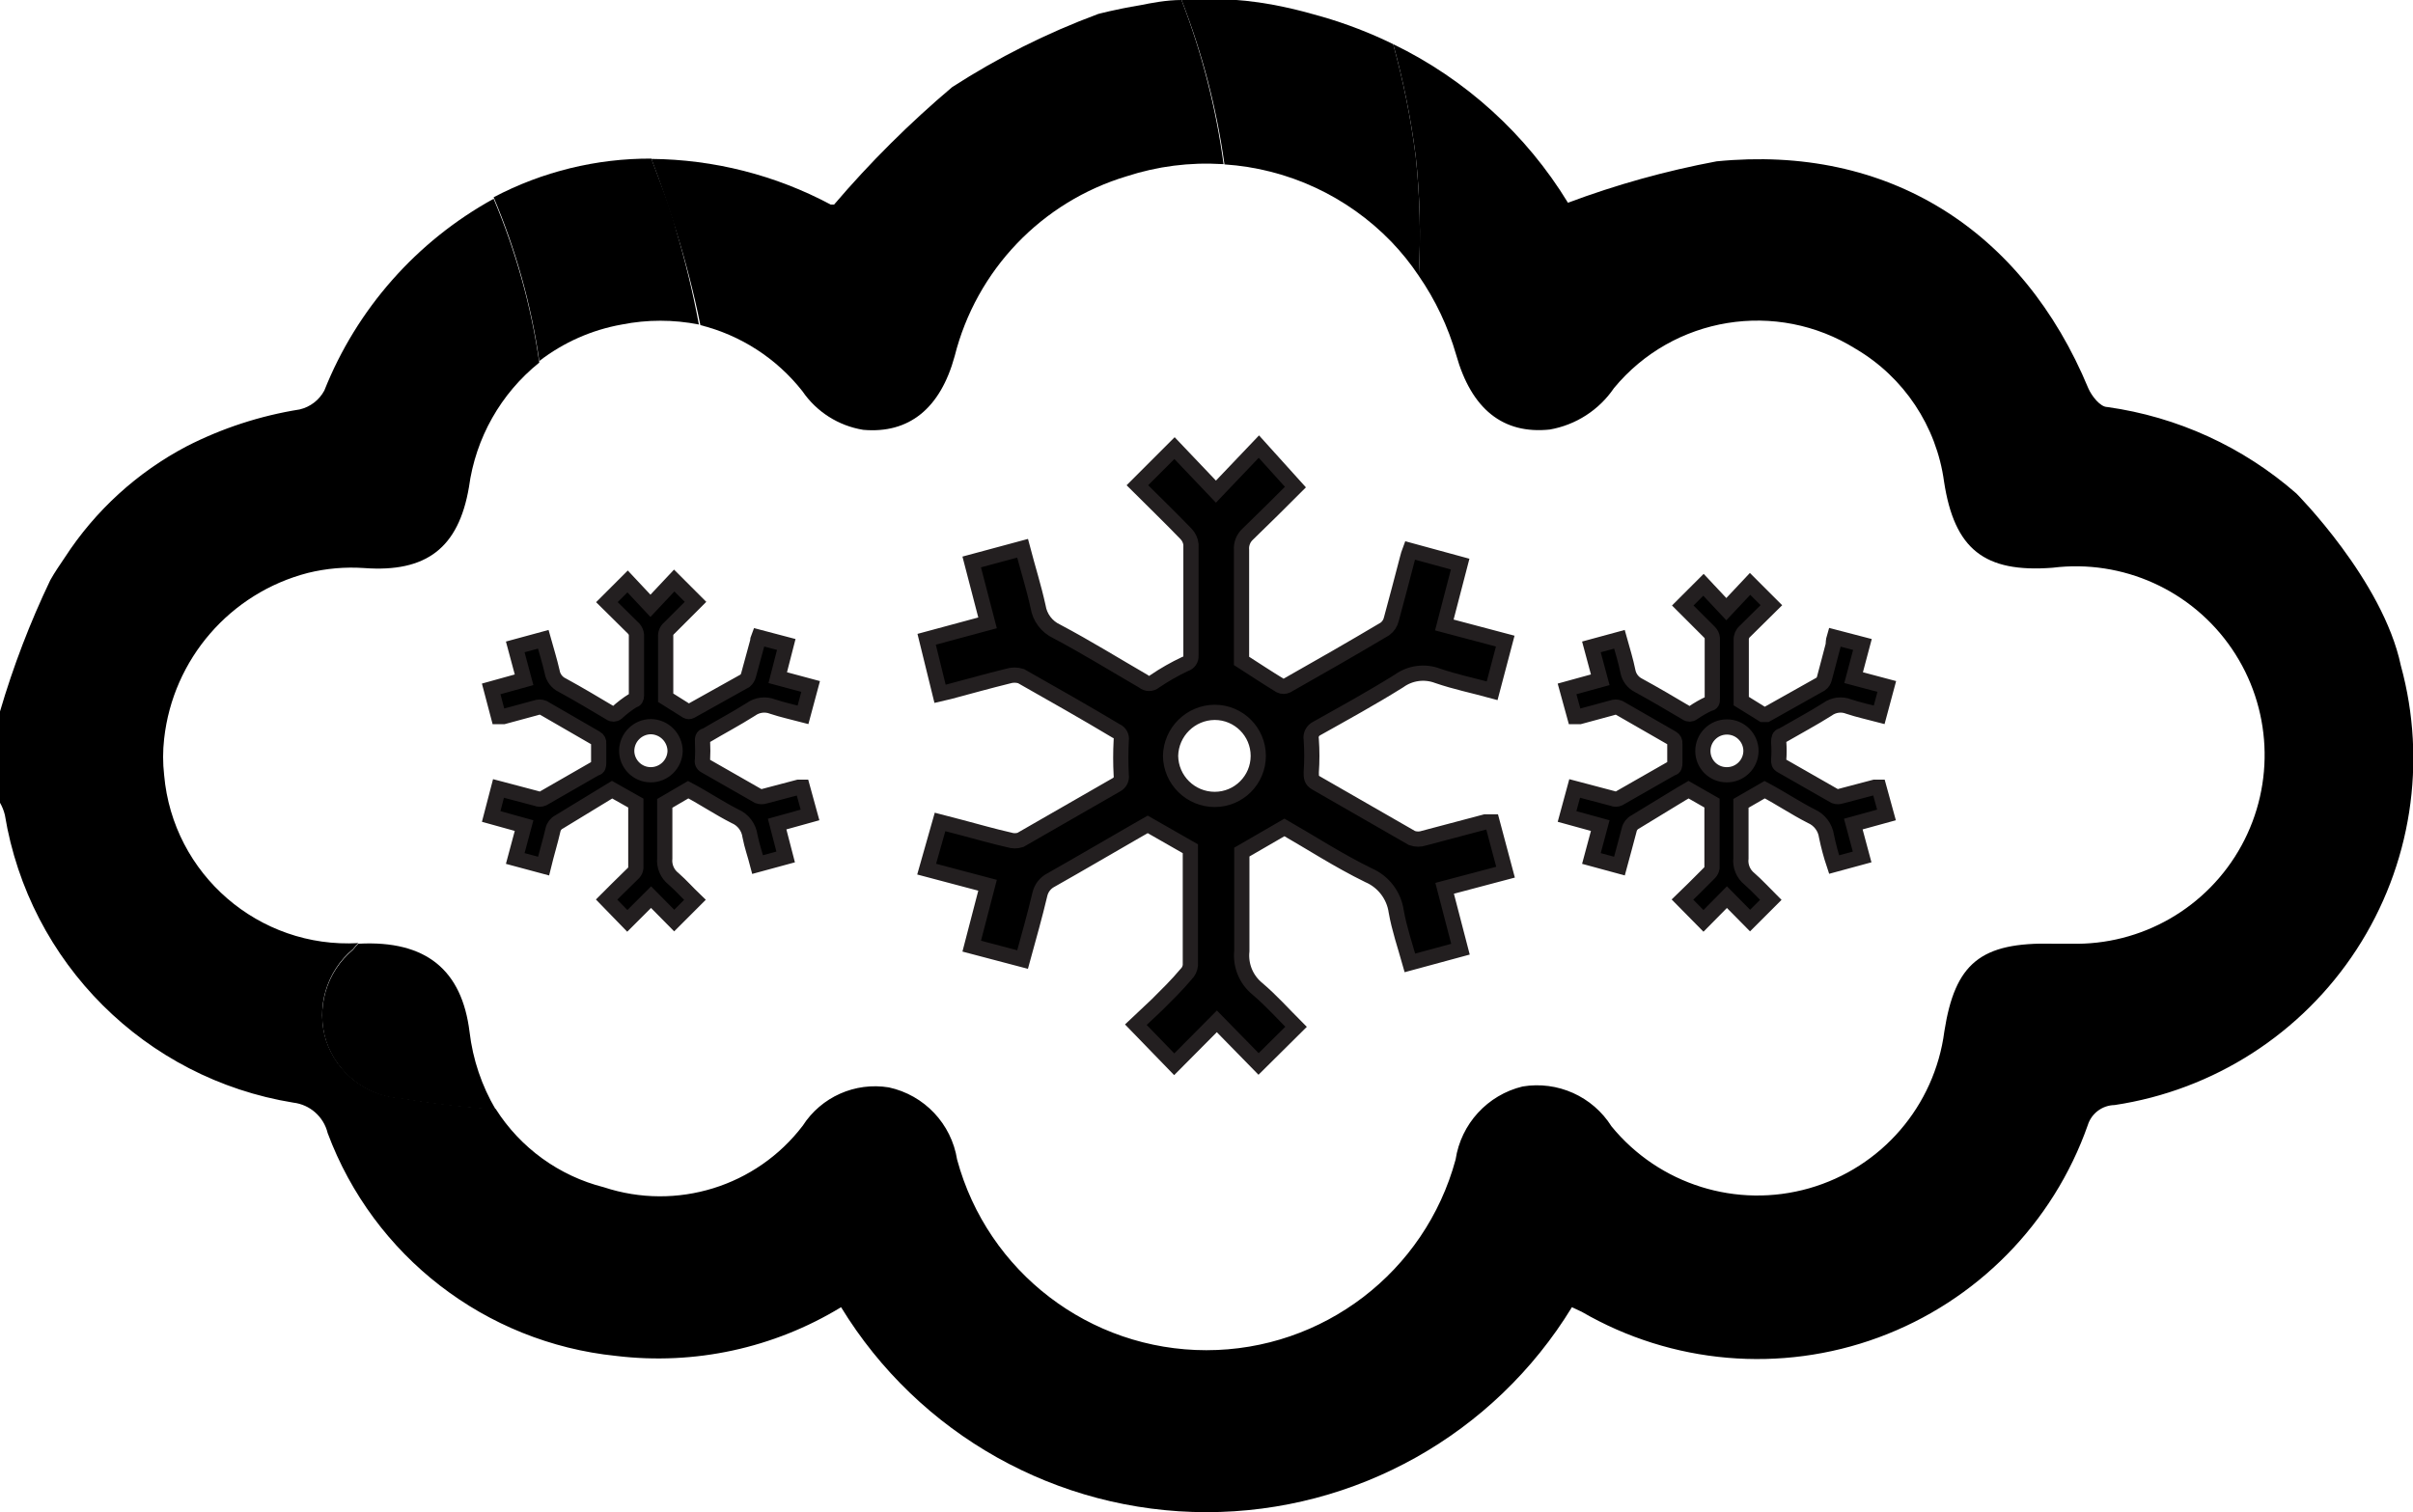
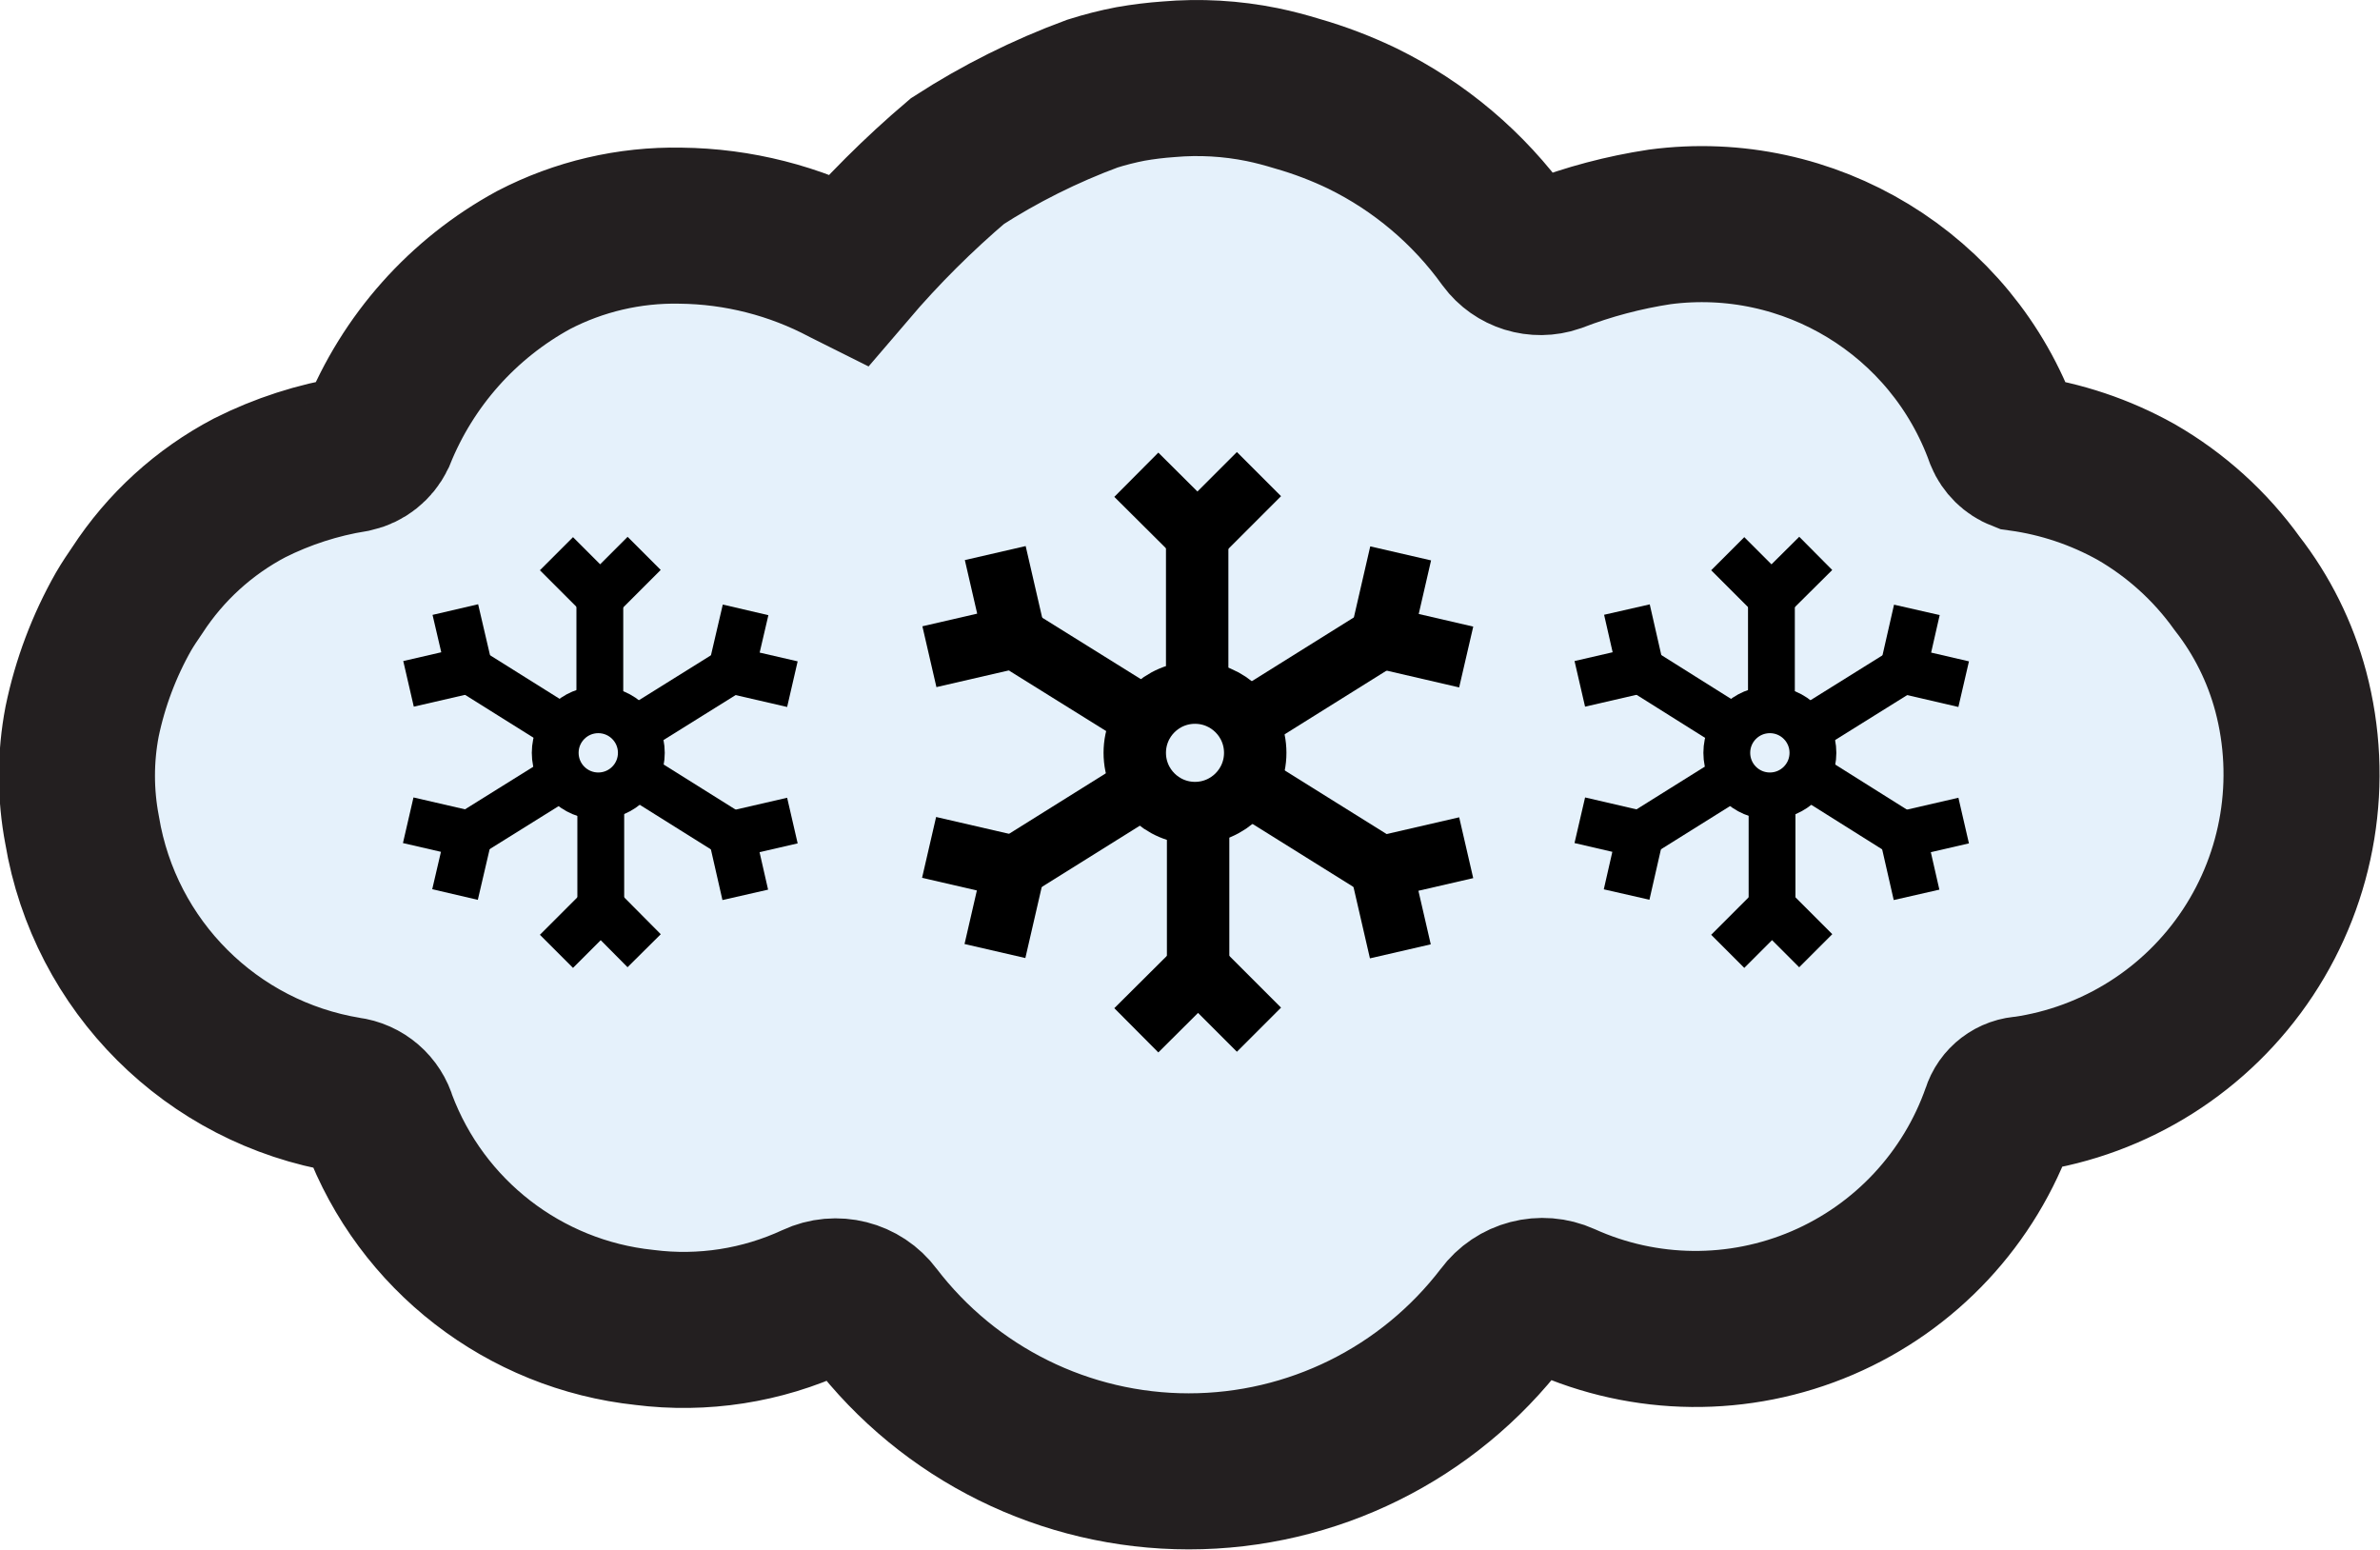
- <svg xmlns="http://www.w3.org/2000/svg" viewBox="0 0 79.24 49.66">
+ <svg xmlns="http://www.w3.org/2000/svg" viewBox="0 0 76.26 49.64">
  <defs>
-     <style>.cls-1{stroke:#231f20;stroke-miterlimit:10;stroke-width:0.5px;}.cls-2{fill:none;}</style>
+     <style>.cls-1{fill:#e5f1fb;}.cls-2,.cls-3,.cls-4{fill:none;stroke-miterlimit:10;}.cls-2,.cls-3{stroke:#000;}.cls-2{stroke-width:1.5px;}.cls-3{stroke-width:2px;}.cls-4{stroke:#231f20;stroke-width:5px;}</style>
  </defs>
  <g id="Layer_2" data-name="Layer 2">
    <g id="Layer_1-2" data-name="Layer 1">
-       <path class="cls-1" d="M46.3,18.08l1.65.45-.52,2,2,.53L49,22.69c-.62-.17-1.21-.29-1.79-.49a1.35,1.35,0,0,0-1.27.17c-.88.55-1.79,1.05-2.7,1.56a.33.33,0,0,0-.18.36,7.79,7.79,0,0,1,0,1.08c0,.16,0,.26.16.35l3.15,1.81a.61.61,0,0,0,.4,0l2-.53L49,27l.44,1.65-2,.53.52,2-1.66.45c-.16-.57-.35-1.12-.45-1.69a1.53,1.53,0,0,0-.91-1.19c-1-.49-1.87-1.06-2.76-1.57l-1.4.81c0,1,0,2.15,0,3.25a1.41,1.41,0,0,0,.51,1.24c.46.39.86.84,1.27,1.25l-1.23,1.22-1.37-1.4-1.4,1.41L37.3,33.66,38,33c.32-.32.64-.63.95-1a.47.47,0,0,0,.14-.29c0-1.28,0-2.57,0-3.83l-1.4-.8-.42.24c-.92.53-1.84,1.07-2.76,1.59a.7.7,0,0,0-.36.46c-.17.72-.37,1.42-.57,2.15l-1.67-.44.52-2-2-.53L30.87,27l.69.18c.53.14,1.05.29,1.58.41a.6.6,0,0,0,.37,0l3.15-1.81a.3.3,0,0,0,.16-.32,10.84,10.84,0,0,1,0-1.14.28.28,0,0,0-.17-.31c-1-.6-2.08-1.21-3.12-1.8a.71.71,0,0,0-.43,0c-.65.16-1.29.34-1.93.51l-.3.07L30.43,21l2-.54-.52-2,1.67-.45c.17.65.37,1.28.51,1.92a1.08,1.08,0,0,0,.61.81c1,.53,1.9,1.09,2.85,1.64a.28.28,0,0,0,.37,0,7.47,7.47,0,0,1,1-.57.26.26,0,0,0,.19-.27c0-1.22,0-2.44,0-3.66a.6.6,0,0,0-.16-.34c-.53-.55-1.08-1.08-1.6-1.6l1.22-1.22,1.36,1.43,1.41-1.48L42.54,16c-.5.5-1,1-1.56,1.54a.64.64,0,0,0-.21.53c0,1.24,0,2.48,0,3.64.45.29.86.56,1.27.81a.25.25,0,0,0,.22,0c1.08-.61,2.16-1.23,3.22-1.86a.55.55,0,0,0,.21-.32c.18-.65.35-1.32.53-2A2.16,2.16,0,0,1,46.3,18.08Zm-6.41,8.18a1.43,1.43,0,0,0,0-2.86,1.46,1.46,0,0,0-1.45,1.43A1.45,1.45,0,0,0,39.89,26.26Z" />
-       <path class="cls-1" d="M60.24,20.93l.92.24-.29,1.09,1.09.29-.25.93c-.34-.09-.67-.16-1-.27a.73.73,0,0,0-.7.09c-.49.31-1,.58-1.5.87-.08,0-.1.1-.1.2a3.87,3.87,0,0,1,0,.59c0,.09,0,.14.09.19l1.75,1a.31.31,0,0,0,.21,0l1.1-.29.14,0,.25.91-1.09.3.29,1.08-.92.25a8,8,0,0,1-.25-.93.85.85,0,0,0-.5-.66c-.53-.27-1-.59-1.53-.87l-.78.45c0,.57,0,1.19,0,1.8a.76.76,0,0,0,.28.68c.25.22.48.47.7.69l-.68.68-.76-.77-.77.78-.69-.7.37-.36.52-.52a.3.3,0,0,0,.08-.16V26.38l-.77-.44-.24.14L53.7,27a.38.38,0,0,0-.2.26c-.1.39-.21.78-.32,1.19l-.92-.25.29-1.08-1.09-.3.25-.92.38.1.87.23a.24.24,0,0,0,.2,0l1.75-1c.08,0,.09-.09.09-.17s0-.42,0-.63a.18.18,0,0,0-.09-.18l-1.74-1a.31.31,0,0,0-.23,0l-1.07.29-.16,0-.25-.91,1.09-.3-.29-1.08.92-.25c.1.36.21.71.28,1.06a.65.65,0,0,0,.34.45c.53.29,1.06.6,1.58.91a.17.17,0,0,0,.21,0,3.6,3.6,0,0,1,.54-.31c.08,0,.11-.07.1-.15,0-.68,0-1.35,0-2a.31.31,0,0,0-.09-.19l-.88-.88.68-.68.75.8.78-.83.7.7-.87.86a.35.35,0,0,0-.12.29c0,.68,0,1.37,0,2l.71.44s.09,0,.12,0l1.78-1a.32.32,0,0,0,.12-.18c.1-.36.19-.73.29-1.1C60.21,21,60.22,21,60.24,20.93ZM56.7,25.45a.79.79,0,0,0,.8-.78.79.79,0,1,0-1.58,0A.78.78,0,0,0,56.7,25.45Z" />
-       <path class="cls-1" d="M24.91,20.93l.91.24-.28,1.09,1.08.29-.25.93c-.34-.09-.67-.16-1-.27a.75.75,0,0,0-.71.09c-.49.31-1,.58-1.49.87-.09,0-.11.1-.1.2a5.8,5.8,0,0,1,0,.59.16.16,0,0,0,.08.19l1.75,1a.33.33,0,0,0,.22,0l1.1-.29.13,0,.25.91-1.08.3.28,1.08-.92.25c-.08-.31-.19-.62-.25-.93a.83.83,0,0,0-.5-.66c-.53-.27-1-.59-1.53-.87l-.77.45c0,.57,0,1.19,0,1.8a.76.76,0,0,0,.29.68c.25.22.47.47.7.69l-.68.68-.76-.77-.78.78-.68-.7.36-.36.53-.52a.28.28,0,0,0,.07-.16c0-.72,0-1.43,0-2.13l-.78-.44-.23.14L18.36,27a.38.38,0,0,0-.2.26c-.09.39-.21.78-.31,1.19l-.93-.25.29-1.08-1.08-.3.24-.92.38.1.87.23a.26.26,0,0,0,.21,0l1.74-1c.08,0,.09-.09.09-.17s0-.42,0-.63a.17.17,0,0,0-.09-.18l-1.73-1a.33.33,0,0,0-.24,0l-1.07.29-.16,0-.24-.91,1.08-.3-.29-1.08.92-.25c.1.36.21.71.29,1.06a.6.6,0,0,0,.34.45c.53.29,1.05.6,1.57.91a.17.17,0,0,0,.21,0A3.7,3.7,0,0,1,20.8,23c.07,0,.1-.07.1-.15,0-.68,0-1.35,0-2a.36.36,0,0,0-.08-.19l-.89-.88.68-.68.75.8.78-.83.7.7-.86.86a.33.33,0,0,0-.12.29v2l.7.44a.13.13,0,0,0,.12,0l1.79-1a.37.37,0,0,0,.11-.18l.3-1.1A.41.41,0,0,1,24.91,20.93Zm-3.55,4.52a.8.8,0,0,0,.81-.78.81.81,0,0,0-.79-.8.8.8,0,0,0-.8.79A.79.79,0,0,0,21.36,25.45Z" />
-       <path class="cls-2" d="M17.71,11.86A6.33,6.33,0,0,0,15.4,16C15.06,18,14,18.81,11.91,18.68a6,6,0,0,0-1.85.16,6.35,6.35,0,0,0-4.72,5.45,5.27,5.27,0,0,0,0,1.19A6.06,6.06,0,0,0,11.75,31h0a22,22,0,0,0,6.1-13A27.33,27.33,0,0,0,17.71,11.86Z" />
-       <path class="cls-2" d="M18.65,31.09a19.78,19.78,0,0,0,7.83-1.38C36.06,26,41.63,15.83,40.24,5.64l0-.24h-.05a8.46,8.46,0,0,0-3.13.4,8.28,8.28,0,0,0-5.62,5.91c-.48,1.72-1.51,2.55-3,2.42a3,3,0,0,1-2-1.27A6.17,6.17,0,0,0,23,10.68C24.28,17.86,22.69,24.67,18.65,31.09Z" />
-       <path class="cls-2" d="M16.28,36.42A5.93,5.93,0,0,0,19.83,39a5.89,5.89,0,0,0,6.53-2.05,2.82,2.82,0,0,1,2.83-1.26,2.89,2.89,0,0,1,2.24,2.37,8.48,8.48,0,0,0,16.37,0,2.92,2.92,0,0,1,2.2-2.4A2.89,2.89,0,0,1,52.92,37a6.19,6.19,0,0,0,10.91-3.06C64.18,31.68,65,31,67.41,31H68a6.2,6.2,0,1,0-.6-12.38c-2.24.16-3.22-.61-3.56-2.83a6,6,0,0,0-2.9-4.36A6.1,6.1,0,0,0,53,12.75a3.22,3.22,0,0,1-2.09,1.36c-1.53.16-2.57-.67-3.07-2.45a8.9,8.9,0,0,0-1.23-2.6c-.32,6.59-3.05,13.92-7.27,18.08C32.94,34,25.24,37.09,16.28,36.42Z" />
-       <path d="M78.84,21.86c-.59-2.8-3.43-5.65-3.43-5.65a11.94,11.94,0,0,0-6.21-2.84c-.23,0-.51-.36-.62-.61C66.42,7.55,62,4.74,56.37,5.3a29.26,29.26,0,0,0-4.88,1.36,13.73,13.73,0,0,0-5.74-5.21,26.34,26.34,0,0,1,.74,3.68,24.31,24.31,0,0,1,.1,3.93,8.9,8.9,0,0,1,1.23,2.6c.5,1.78,1.54,2.61,3.07,2.45A3.22,3.22,0,0,0,53,12.75a6.1,6.1,0,0,1,7.94-1.29,6,6,0,0,1,2.9,4.36c.34,2.22,1.32,3,3.56,2.83A6.2,6.2,0,1,1,68,31h-.57c-2.4-.06-3.23.65-3.58,2.88A6.19,6.19,0,0,1,52.92,37,2.89,2.89,0,0,0,50,35.69a2.92,2.92,0,0,0-2.2,2.4,8.48,8.48,0,0,1-16.37,0,2.89,2.89,0,0,0-2.24-2.37,2.82,2.82,0,0,0-2.83,1.26A5.89,5.89,0,0,1,19.83,39a5.93,5.93,0,0,1-3.55-2.57,30.89,30.89,0,0,1-3.11-.36,2.78,2.78,0,0,1-2.46-1.89,2.81,2.81,0,0,1,.88-3,1.71,1.71,0,0,1,.18-.2h0a6.06,6.06,0,0,1-6.38-5.52,5.27,5.27,0,0,1,0-1.19,6.35,6.35,0,0,1,4.72-5.45,6,6,0,0,1,1.85-.16C14,18.81,15.06,18,15.4,16a6.33,6.33,0,0,1,2.31-4.09,21.74,21.74,0,0,0-1.5-5.38,12.43,12.43,0,0,0-5.56,6.3,1.24,1.24,0,0,1-.81.62,12.44,12.44,0,0,0-3.71,1.21,10.71,10.71,0,0,0-4,3.65c-.16.24-.33.48-.48.75A28.75,28.75,0,0,0,0,23.37v3a1.52,1.52,0,0,1,.16.4,11.46,11.46,0,0,0,9.47,9.45,1.32,1.32,0,0,1,1.13,1,11.34,11.34,0,0,0,9.47,7.32,11.54,11.54,0,0,0,7.39-1.6,14.06,14.06,0,0,0,24,0l.32.15a11.5,11.5,0,0,0,16.62-6.13.94.94,0,0,1,.88-.66A11.52,11.52,0,0,0,78.84,21.86Z" />
-       <path d="M26.35,12.85a3,3,0,0,0,2,1.27c1.5.13,2.53-.7,3-2.42A8.28,8.28,0,0,1,37,5.79a8.46,8.46,0,0,1,3.13-.4h.05A23.9,23.9,0,0,0,38.8,0c-.5,0-1,.1-1.35.17-.84.14-1.39.29-1.39.29a24.66,24.66,0,0,0-4.79,2.4,33.62,33.62,0,0,0-3.88,3.86l-.11,0a12.75,12.75,0,0,0-5.89-1.5c.29.77.57,1.55.81,2.36A30.49,30.49,0,0,1,23,10.68,6.17,6.17,0,0,1,26.35,12.85Z" />
-       <path d="M20.42,10.66a6.5,6.5,0,0,1,2.53,0,30.49,30.49,0,0,0-.75-3.11C22,6.76,21.68,6,21.39,5.21a11,11,0,0,0-5.18,1.27,21.74,21.74,0,0,1,1.5,5.38A6.21,6.21,0,0,1,20.42,10.66Z" />
-       <path d="M11.77,31a1.71,1.71,0,0,0-.18.2,2.81,2.81,0,0,0-.88,3,2.78,2.78,0,0,0,2.46,1.89,30.89,30.89,0,0,0,3.11.36,6.52,6.52,0,0,1-.86-2.55C15.17,31.87,14,30.88,11.77,31Z" />
-       <path d="M42.17.23A11.5,11.5,0,0,0,38.8,0,23.9,23.9,0,0,1,40.21,5.4a8.39,8.39,0,0,1,5.48,2.54,8.17,8.17,0,0,1,.9,1.12,24.31,24.31,0,0,0-.1-3.93,26.34,26.34,0,0,0-.74-3.68,14.43,14.43,0,0,0-2.33-.9C43,.43,42.6.32,42.17.23Z" />
+       <path class="cls-1" d="M72.88,23.39A9.81,9.81,0,0,0,71,19.73a9.56,9.56,0,0,0-2.42-2.24A10.43,10.43,0,0,0,64.44,16c-.2,0-.45-.31-.54-.53A10,10,0,0,0,53.2,8.93a17.43,17.43,0,0,0-3.55.93,1.07,1.07,0,0,1-1.18-.41,11.86,11.86,0,0,0-4.6-3.91,13.08,13.08,0,0,0-2-.79c-.36-.1-.72-.2-1.1-.28a10.43,10.43,0,0,0-3-.18,12.07,12.07,0,0,0-1.2.14c-.57.09-1,.19-1.15.23l-.12,0a20.65,20.65,0,0,0-4.17,2,28.87,28.87,0,0,0-3.42,3.33l-.1-.05A11.38,11.38,0,0,0,22.43,8.7a9.79,9.79,0,0,0-4.56,1.08,10.75,10.75,0,0,0-4.72,5,2.17,2.17,0,0,1-1.34,1,10.8,10.8,0,0,0-2.84,1,9.33,9.33,0,0,0-3.54,3.14c-.15.21-.29.42-.43.65A11.67,11.67,0,0,0,3.68,24a8.8,8.8,0,0,0,0,3.34A10,10,0,0,0,12,35.56a1.16,1.16,0,0,1,1,.84,10.24,10.24,0,0,0,14,5.43,1,1,0,0,1,1.25.32,12.48,12.48,0,0,0,20.18.1,1,1,0,0,1,1.25-.31,10.16,10.16,0,0,0,14.14-5.52.84.84,0,0,1,.78-.57A10,10,0,0,0,72.88,23.39Z" />
+       <line class="cls-2" x1="19.22" y1="19.16" x2="19.22" y2="23.07" />
+       <polyline class="cls-2" points="17.83 17.74 19.23 19.14 20.64 17.73" />
+       <line class="cls-2" x1="19.25" y1="29.04" x2="19.25" y2="25.13" />
+       <polyline class="cls-2" points="20.64 30.46 19.25 29.06 17.83 30.48" />
+       <line class="cls-2" x1="23.42" y1="26.73" x2="20.1" y2="24.65" />
+       <polyline class="cls-2" points="23.88 28.67 23.44 26.74 25.39 26.29" />
+       <line class="cls-2" x1="15.05" y1="21.47" x2="18.37" y2="23.55" />
+       <polyline class="cls-2" points="14.59 19.53 15.04 21.46 13.09 21.91" />
+       <line class="cls-2" x1="15.05" y1="26.72" x2="18.37" y2="24.65" />
+       <polyline class="cls-2" points="14.58 28.66 15.03 26.73 13.08 26.28" />
+       <line class="cls-2" x1="23.42" y1="21.48" x2="20.1" y2="23.55" />
+       <polyline class="cls-2" points="23.89 19.54 23.44 21.47 25.39 21.92" />
+       <circle class="cls-2" cx="19.17" cy="24.12" r="1.38" />
+       <line class="cls-3" x1="38.36" y1="17.2" x2="38.36" y2="22.66" />
+       <polyline class="cls-3" points="36.41 15.21 38.37 17.16 40.34 15.19" />
+       <line class="cls-3" x1="38.39" y1="31" x2="38.39" y2="25.54" />
+       <polyline class="cls-3" points="40.34 32.99 38.39 31.04 36.41 33.01" />
+       <line class="cls-3" x1="44.22" y1="27.77" x2="39.59" y2="24.88" />
+       <polyline class="cls-3" points="44.87 30.48 44.25 27.79 46.98 27.16" />
+       <line class="cls-3" x1="32.53" y1="20.43" x2="37.17" y2="23.32" />
+       <polyline class="cls-3" points="31.89 17.72 32.51 20.41 29.78 21.04" />
+       <line class="cls-3" x1="32.53" y1="27.77" x2="37.17" y2="24.87" />
+       <polyline class="cls-3" points="31.88 30.47 32.5 27.78 29.77 27.15" />
+       <line class="cls-3" x1="44.23" y1="20.43" x2="39.59" y2="23.33" />
+       <polyline class="cls-3" points="44.88 17.73 44.26 20.42 46.98 21.05" />
+       <circle class="cls-3" cx="38.29" cy="24.12" r="1.93" />
+       <line class="cls-2" x1="56.76" y1="19.16" x2="56.76" y2="23.07" />
+       <polyline class="cls-2" points="55.36 17.74 56.76 19.14 58.18 17.73" />
+       <line class="cls-2" x1="56.78" y1="29.04" x2="56.78" y2="25.13" />
+       <polyline class="cls-2" points="58.18 30.46 56.78 29.06 55.36 30.48" />
+       <line class="cls-2" x1="60.95" y1="26.73" x2="57.64" y2="24.65" />
+       <polyline class="cls-2" points="61.41 28.67 60.97 26.74 62.92 26.29" />
+       <line class="cls-2" x1="52.59" y1="21.47" x2="55.9" y2="23.55" />
+       <polyline class="cls-2" points="52.13 19.53 52.57 21.46 50.62 21.91" />
+       <line class="cls-2" x1="52.59" y1="26.72" x2="55.9" y2="24.65" />
+       <polyline class="cls-2" points="52.12 28.66 52.56 26.73 50.62 26.28" />
+       <line class="cls-2" x1="60.96" y1="21.48" x2="57.64" y2="23.55" />
+       <polyline class="cls-2" points="61.42 19.54 60.98 21.47 62.92 21.92" />
+       <circle class="cls-2" cx="56.71" cy="24.12" r="1.38" />
+       <path class="cls-4" d="M73.4,22.15a9.69,9.69,0,0,0-1.72-3.46,10.33,10.33,0,0,0-3.24-2.93,10.58,10.58,0,0,0-3.7-1.24,1,1,0,0,1-.56-.55,10.26,10.26,0,0,0-11-6.7,16.1,16.1,0,0,0-3.36.89,1.4,1.4,0,0,1-1.58-.49A12.34,12.34,0,0,0,43.66,3.8a13.2,13.2,0,0,0-2.1-.8c-.36-.11-.73-.21-1.12-.29a10.53,10.53,0,0,0-3-.17,12,12,0,0,0-1.22.15A11,11,0,0,0,35,3a22.08,22.08,0,0,0-4.32,2.16,30.78,30.78,0,0,0-3.48,3.47l-.1-.05a11.55,11.55,0,0,0-5.3-1.35A9.79,9.79,0,0,0,17.1,8.33a11.12,11.12,0,0,0-5,5.62,1.12,1.12,0,0,1-.76.6A11.52,11.52,0,0,0,8,15.63a9.65,9.65,0,0,0-3.6,3.28c-.15.22-.3.44-.44.68a12.13,12.13,0,0,0-1.33,3.53,9.24,9.24,0,0,0,0,3.47,10.32,10.32,0,0,0,8.51,8.49,1.19,1.19,0,0,1,1,.86,10.24,10.24,0,0,0,8.51,6.59,10,10,0,0,0,5.47-.85,1.55,1.55,0,0,1,1.9.48,12.67,12.67,0,0,0,20.14,0,1.57,1.57,0,0,1,1.91-.5,10.32,10.32,0,0,0,14-6,.85.85,0,0,1,.79-.6A10.36,10.36,0,0,0,73.4,22.15Z" />
    </g>
  </g>
</svg>
